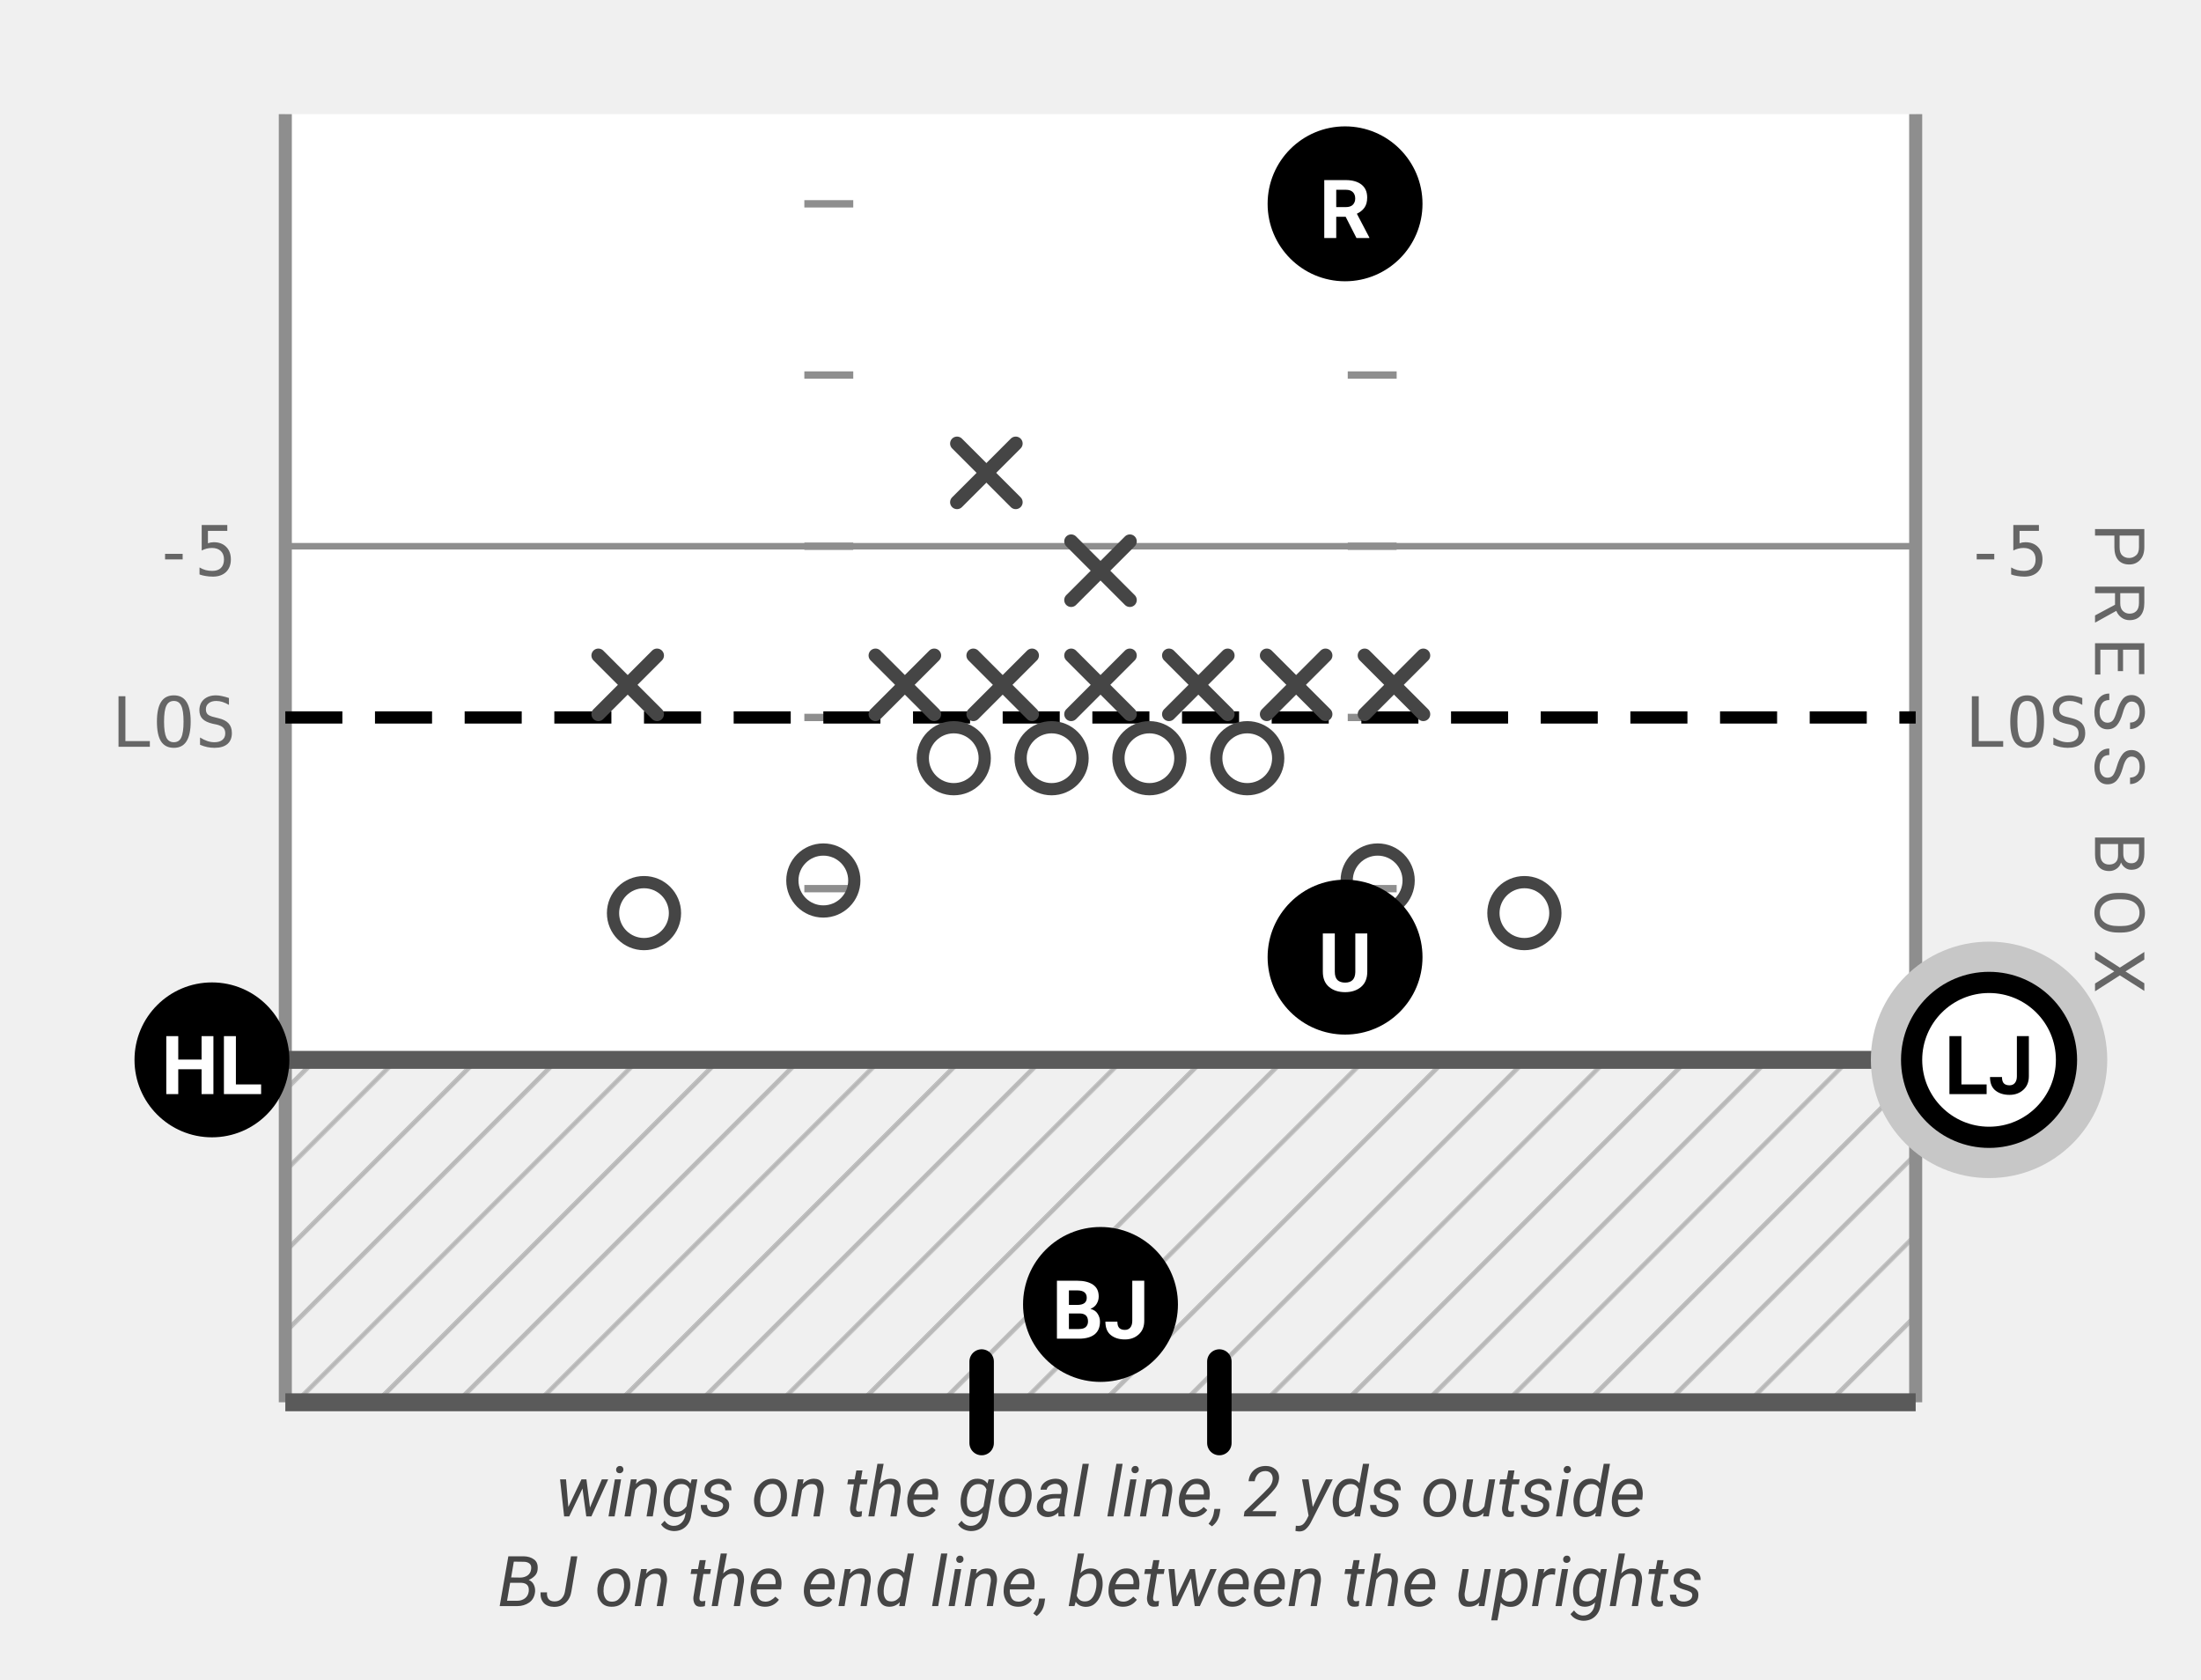
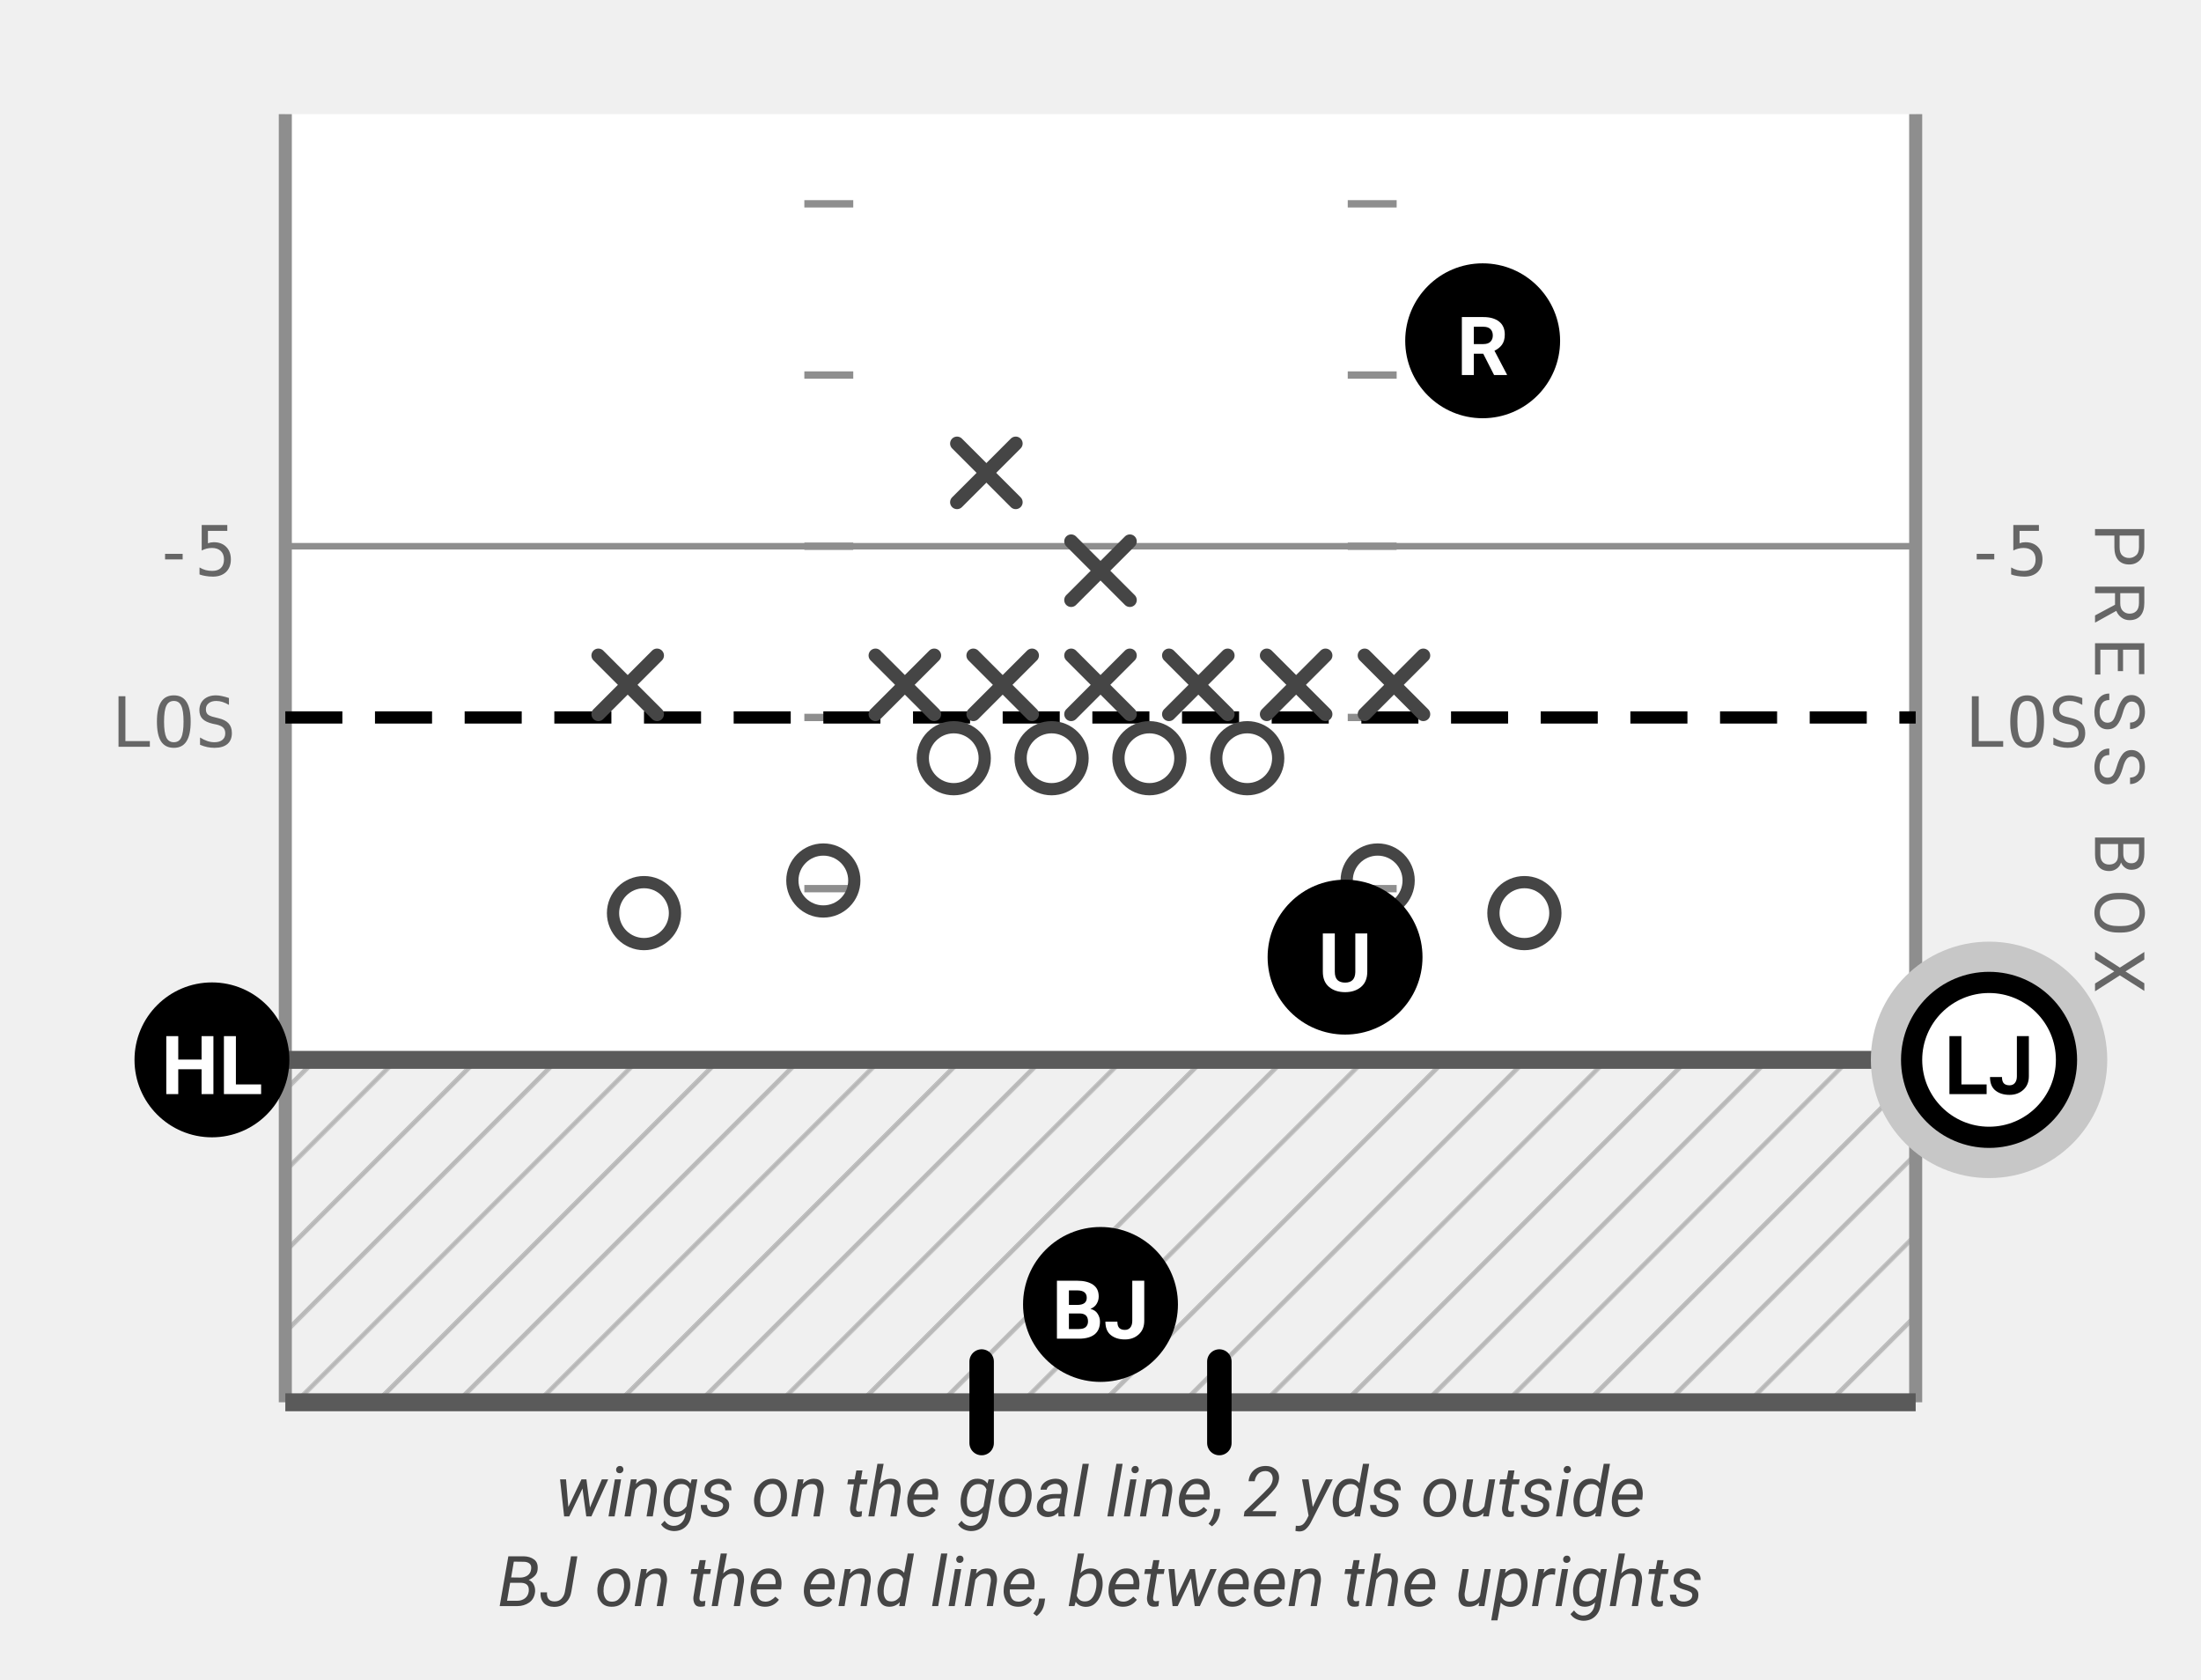
<svg xmlns="http://www.w3.org/2000/svg" viewBox="0 0 270 206" role="img" aria-label="Goal line — Line Judge position, crew of 5">
  <style>svg{font-family:system-ui,-apple-system,"Segoe UI",Roboto,"Helvetica Neue",Arial,sans-serif}
.turf{fill:#FFFFFF}
.ez{fill:url(#hz)}
.hl{stroke:#B8B8B8;stroke-width:1.15}
.sl{stroke:#8E8E8E;stroke-width:1.6;fill:none}
.yl{stroke:#8E8E8E;stroke-width:.8;fill:none}
.gl{stroke:#5A5A5A;stroke-width:2.2;fill:none}
.rl{stroke:#000000;stroke-width:1.5;stroke-dasharray:7 4;fill:none}
.hash{stroke:#8E8E8E;stroke-width:.9}
.post{stroke:#000000;stroke-width:3;fill:none;stroke-linecap:round}
.ylab{font-family:ui-monospace,Menlo,Consolas,monospace;font-size:8.5px;fill:#666666}
.ylab.end{text-anchor:end}
.ylab.start{text-anchor:start}
.pb{font-size:8.5px;letter-spacing:.2em;fill:#666666;text-anchor:middle;text-transform:uppercase}
.kp line{stroke:#454545;stroke-width:1.7;stroke-linecap:round}
.rp{fill:none;stroke:#454545;stroke-width:1.5}
.hat-b{fill:#000000}
.hat-w{fill:#FFFFFF;stroke:#000000;stroke-width:2.6}
.halo{fill:#C7C7C7}
.mk{font-size:10px;font-weight:600;text-anchor:middle}
.mk-l{fill:#FFFFFF}
.mk-d{fill:#000000}
.mv{stroke:#000000;stroke-width:1.7;fill:none;stroke-dasharray:.1 4.4;stroke-linecap:round}
.arh{fill:#000000}
.mvlab{font-size:8.4px;fill:#454545;text-anchor:middle;font-style:italic}
.note{font-size:8.6px;fill:#454545;font-style:italic}
.note.middle{text-anchor:middle}
.note.start{text-anchor:start}
.note.end{text-anchor:end}
.flagk{fill:#000000}
.flagt{stroke:#000000;stroke-width:1.4;stroke-linecap:round}</style>
  <defs>
    <pattern id="hz" width="7" height="7" patternUnits="userSpaceOnUse" patternTransform="rotate(45)">
      <line x1="0" y1="0" x2="0" y2="7" class="hl" />
    </pattern>
    <marker id="ar" viewBox="0 0 10 10" refX="8" refY="5" markerWidth="5" markerHeight="5" orient="auto-start-reverse">
      <path d="M0,1 L9,5 L0,9 z" class="arh" />
    </marker>
  </defs>
  <rect x="35" y="14" width="200" height="116" class="turf" />
  <rect x="35" y="130" width="200" height="42" class="ez" />
  <line x1="98.67" y1="25" x2="104.67" y2="25" class="hash" />
  <line x1="165.33" y1="25" x2="171.33" y2="25" class="hash" />
  <line x1="98.67" y1="46" x2="104.67" y2="46" class="hash" />
  <line x1="165.33" y1="46" x2="171.33" y2="46" class="hash" />
  <line x1="98.67" y1="67" x2="104.67" y2="67" class="hash" />
  <line x1="165.33" y1="67" x2="171.33" y2="67" class="hash" />
  <line x1="98.67" y1="88" x2="104.67" y2="88" class="hash" />
  <line x1="165.33" y1="88" x2="171.33" y2="88" class="hash" />
  <line x1="98.67" y1="109" x2="104.67" y2="109" class="hash" />
  <line x1="165.33" y1="109" x2="171.33" y2="109" class="hash" />
  <line x1="98.67" y1="130" x2="104.67" y2="130" class="hash" />
  <line x1="165.33" y1="130" x2="171.33" y2="130" class="hash" />
  <line x1="35" y1="14" x2="35" y2="172" class="sl" />
  <line x1="235" y1="14" x2="235" y2="172" class="sl" />
  <line x1="35" y1="67" x2="235" y2="67" class="yl" />
  <text x="29" y="70.6" class="ylab end">-5</text>
  <text x="241" y="70.6" class="ylab start">-5</text>
  <line x1="35" y1="88" x2="235" y2="88" class="rl" />
  <text x="29" y="91.6" class="ylab end">LOS</text>
  <text x="241" y="91.6" class="ylab start">LOS</text>
  <line x1="35" y1="130" x2="235" y2="130" class="gl" />
  <text x="29" y="133.6" class="ylab end">G</text>
  <text x="241" y="133.6" class="ylab start">G</text>
  <line x1="35" y1="172" x2="235" y2="172" class="gl" />
  <line x1="120.42" y1="167" x2="120.42" y2="177" class="post" />
  <line x1="149.58" y1="167" x2="149.58" y2="177" class="post" />
  <text x="257" y="93" class="pb" transform="rotate(90 257 93)">PRESS BOX</text>
  <g class="kp">
    <line x1="107.4" y1="80.4" x2="114.6" y2="87.6" />
    <line x1="107.4" y1="87.6" x2="114.6" y2="80.4" />
  </g>
  <g class="kp">
    <line x1="119.4" y1="80.4" x2="126.6" y2="87.6" />
    <line x1="119.4" y1="87.6" x2="126.6" y2="80.4" />
  </g>
  <g class="kp">
    <line x1="131.4" y1="80.4" x2="138.6" y2="87.6" />
    <line x1="131.4" y1="87.6" x2="138.6" y2="80.4" />
  </g>
  <g class="kp">
    <line x1="143.4" y1="80.4" x2="150.6" y2="87.6" />
    <line x1="143.4" y1="87.6" x2="150.6" y2="80.4" />
  </g>
  <g class="kp">
    <line x1="155.4" y1="80.4" x2="162.6" y2="87.6" />
    <line x1="155.4" y1="87.6" x2="162.6" y2="80.4" />
  </g>
  <g class="kp">
    <line x1="167.4" y1="80.4" x2="174.6" y2="87.6" />
    <line x1="167.4" y1="87.6" x2="174.6" y2="80.4" />
  </g>
  <g class="kp">
    <line x1="73.4" y1="80.4" x2="80.6" y2="87.6" />
    <line x1="73.4" y1="87.6" x2="80.6" y2="80.4" />
  </g>
  <g class="kp">
    <line x1="131.4" y1="66.4" x2="138.6" y2="73.6" />
    <line x1="131.4" y1="73.6" x2="138.6" y2="66.4" />
  </g>
  <g class="kp">
    <line x1="117.4" y1="54.4" x2="124.6" y2="61.6" />
    <line x1="117.4" y1="61.6" x2="124.6" y2="54.4" />
  </g>
  <circle cx="117" cy="93" r="3.8" class="rp" />
  <circle cx="129" cy="93" r="3.8" class="rp" />
  <circle cx="141" cy="93" r="3.8" class="rp" />
  <circle cx="153" cy="93" r="3.8" class="rp" />
  <circle cx="101" cy="108" r="3.8" class="rp" />
  <circle cx="169" cy="108" r="3.8" class="rp" />
  <circle cx="79" cy="112" r="3.8" class="rp" />
  <circle cx="187" cy="112" r="3.8" class="rp" />
  <g>
-     <circle cx="165" cy="25" r="9.5" class="hat-b" />
-     <text x="165" y="29.2" class="mk mk-l">R</text>
+     <circle cx="181.88" cy="41.8" r="9.5" class="hat-b" />
+     <text x="181.88" y="46" class="mk mk-l">R</text>
  </g>
  <g>
    <circle cx="165" cy="117.4" r="9.5" class="hat-b" />
    <text x="165" y="121.6" class="mk mk-l">U</text>
  </g>
  <g>
    <circle cx="26" cy="130" r="9.5" class="hat-b" />
    <text x="26" y="134.2" class="mk mk-l">HL</text>
  </g>
  <g class="you">
    <circle cx="244" cy="130" r="14.5" class="halo" />
    <circle cx="244" cy="130" r="9.5" class="hat-w" />
    <text x="244" y="134.2" class="mk mk-d">LJ</text>
  </g>
  <g>
    <circle cx="135" cy="160" r="9.5" class="hat-b" />
    <text x="135" y="164.2" class="mk mk-l">BJ</text>
  </g>
  <text x="135" y="197" class="note middle">BJ on the end line, between the uprights</text>
  <text x="135" y="186" class="note middle">wings on the goal line, 2 yds outside</text>
</svg>
